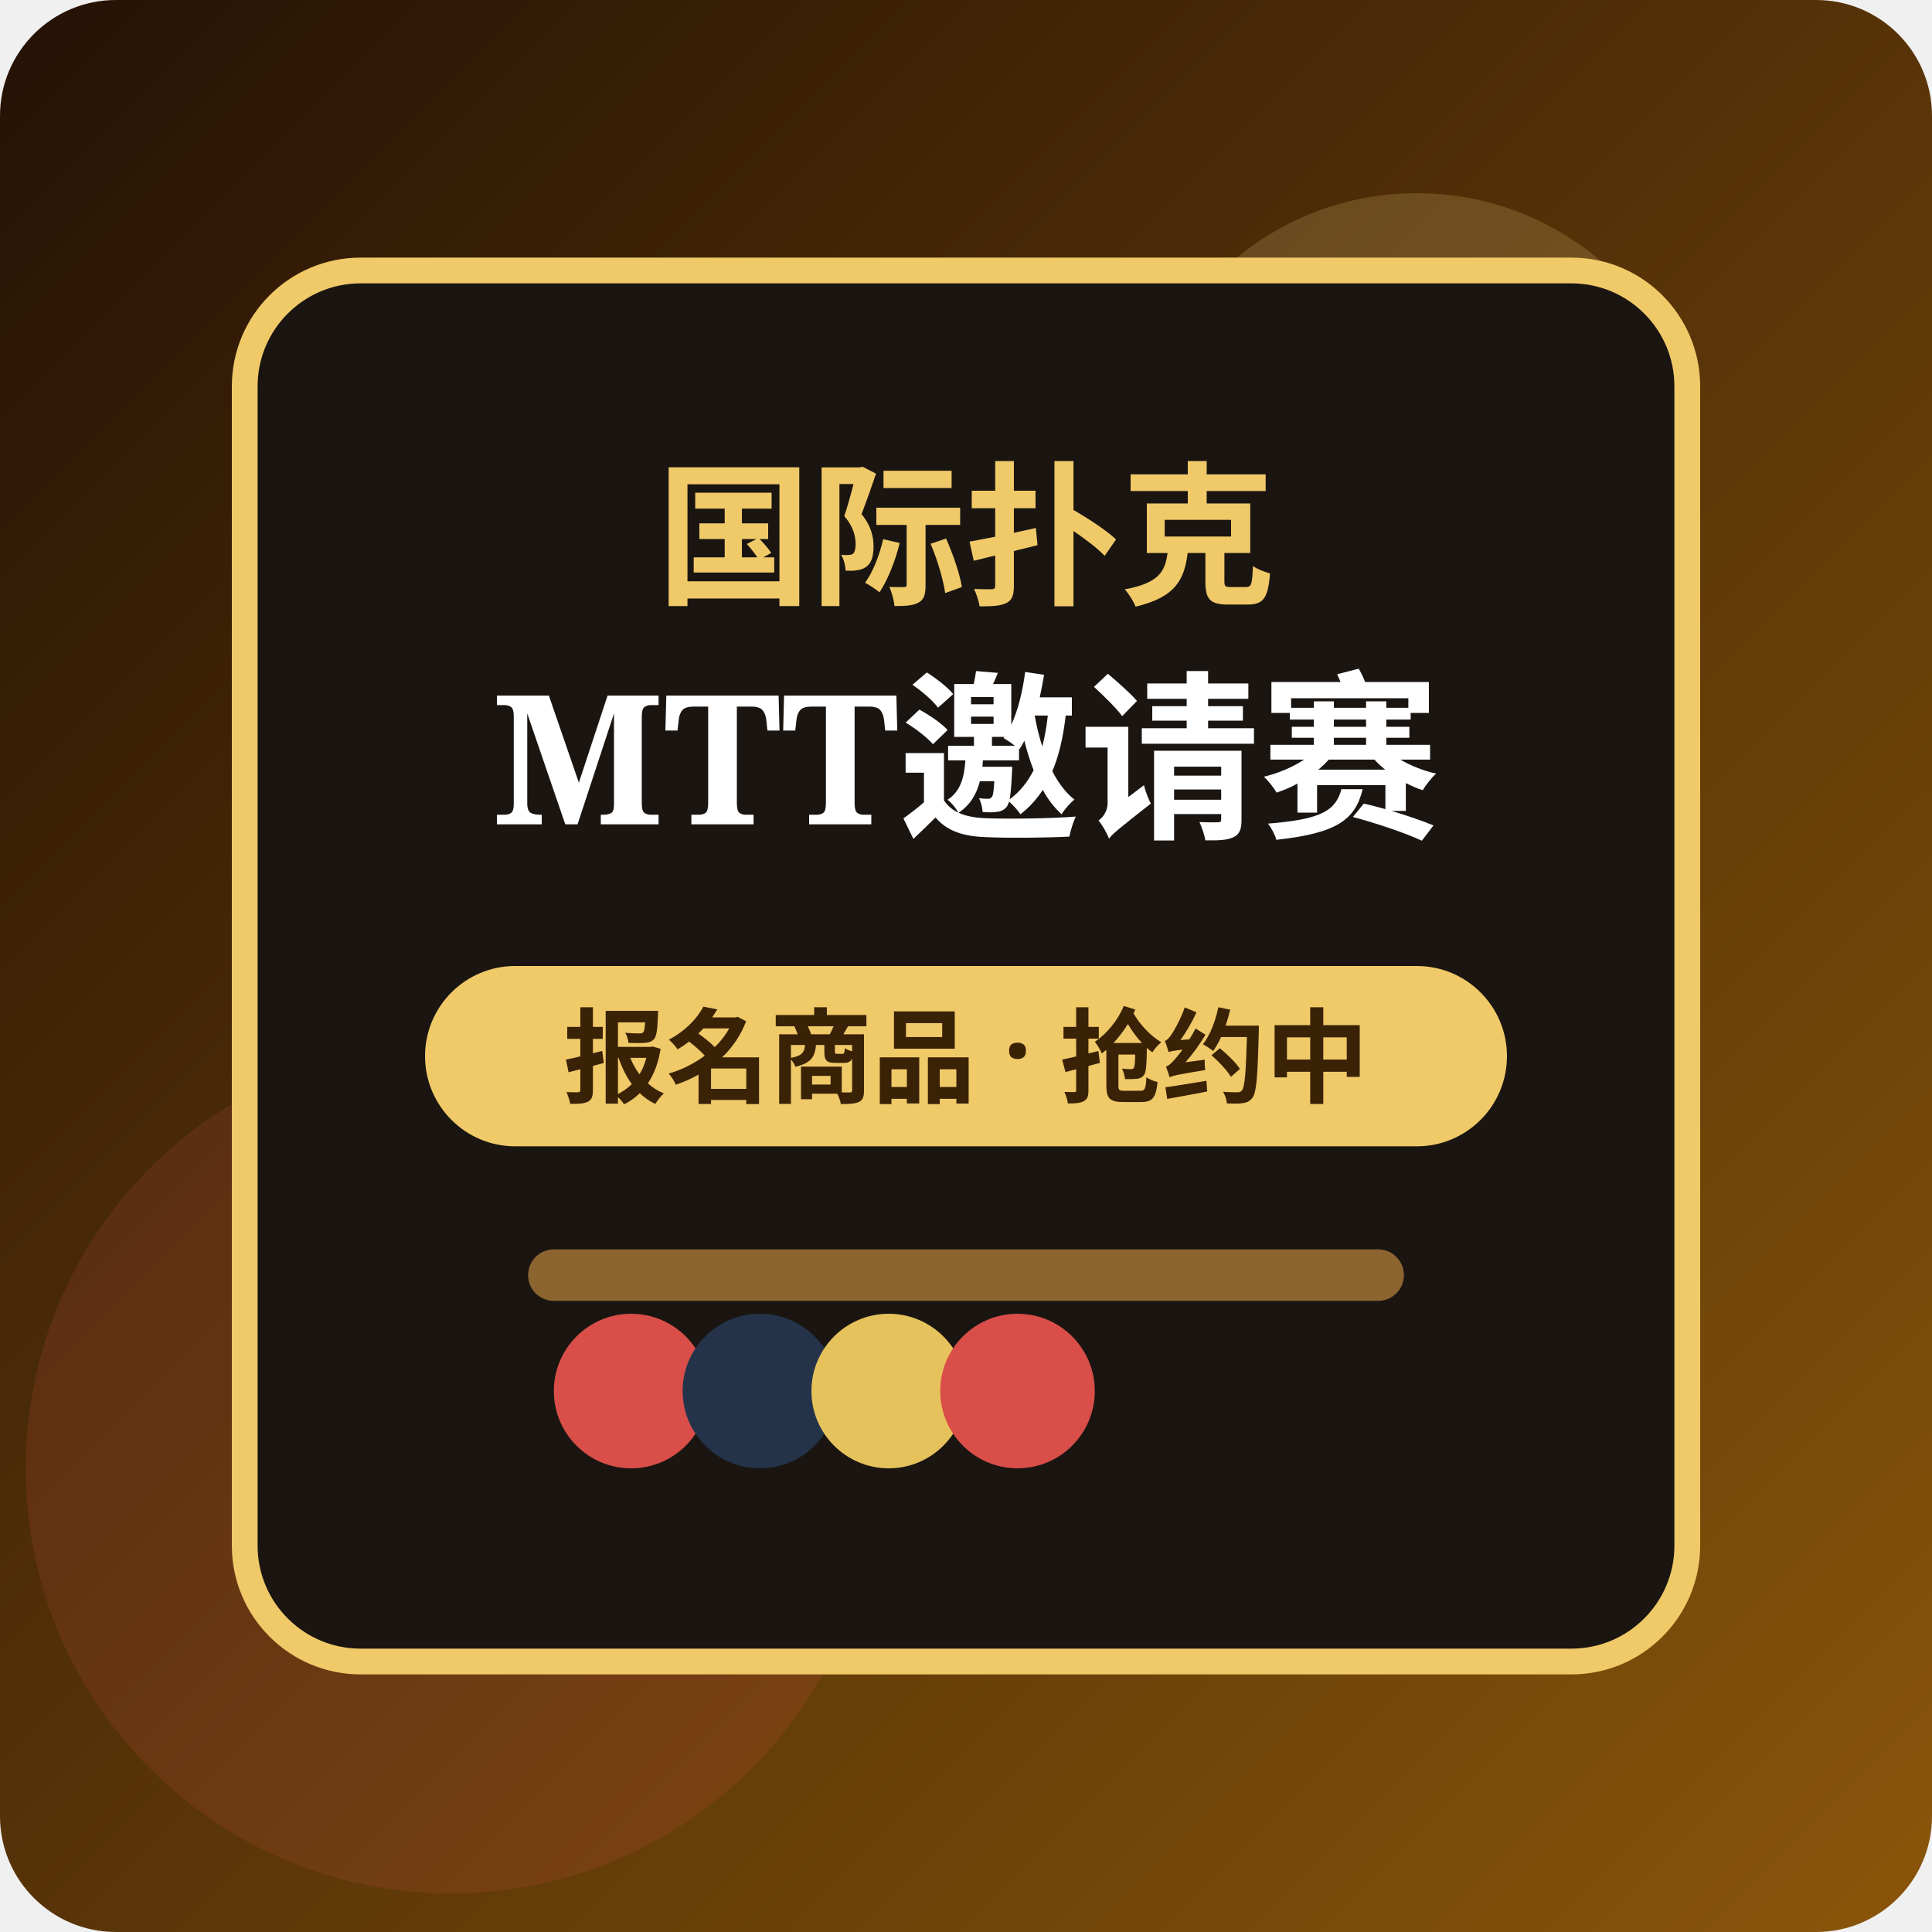
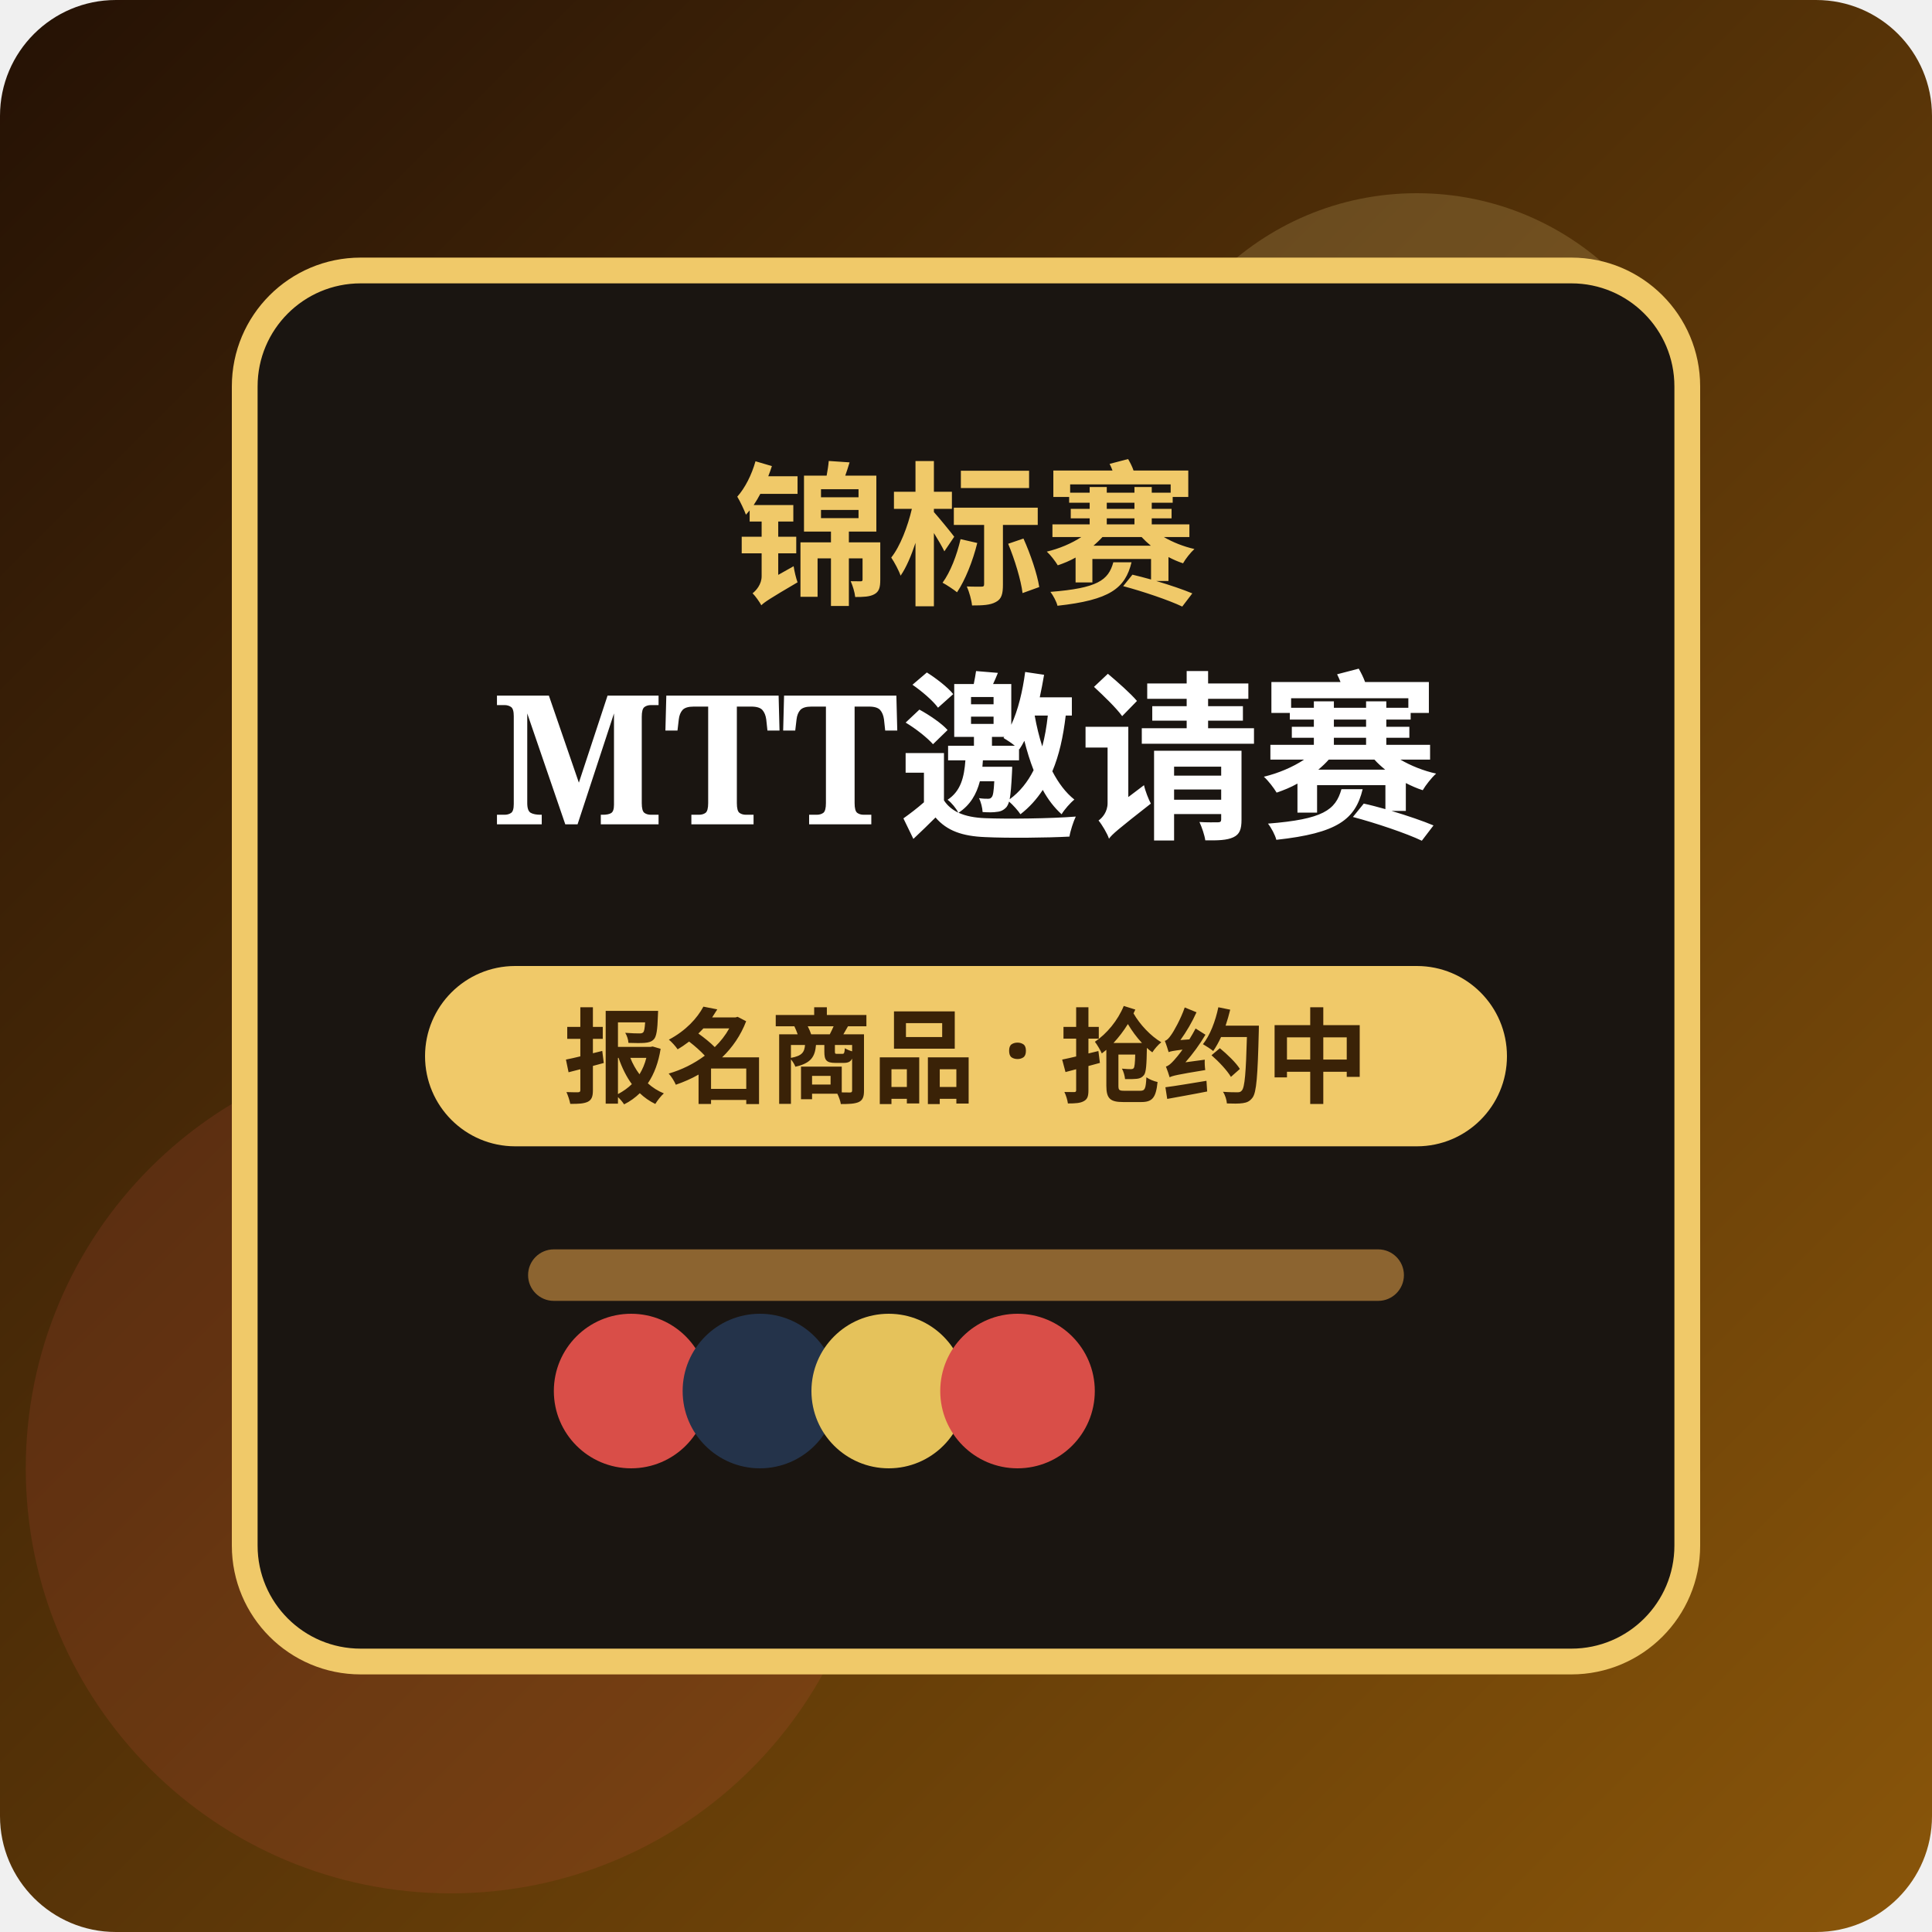
<svg xmlns="http://www.w3.org/2000/svg" width="300" height="300" viewBox="0 0 300 300" fill="none">
  <defs>
    <linearGradient id="a1" x1="0" y1="0" x2="1" y2="1">
      <stop offset="0" stop-color="#241105" />
      <stop offset="1" stop-color="#8A560A" />
    </linearGradient>
  </defs>
  <rect width="300" height="300" rx="18" fill="url(#a1)" />
  <circle cx="220" cy="74" r="44" fill="#F3D889" opacity="0.18" />
  <circle cx="70" cy="228" r="66" fill="#D94E48" opacity="0.15" />
  <rect x="38" y="42" width="224" height="216" rx="18" fill="#1A1511" stroke="#F0C969" stroke-width="4" />
-   <text x="150" y="92" text-anchor="middle" font-size="24" font-family="瘦金体, FZShouJinShu-S10S, FZShouJinShu, STSong, serif" font-weight="700" fill="#F0C969">国际扑克</text>
+   <text x="150" y="92" text-anchor="middle" font-size="24" font-family="瘦金体, FZShouJinShu-S10S, FZShouJinShu, STSong, serif" font-weight="700" fill="#F0C969">锦标赛</text>
  <text x="150" y="128" text-anchor="middle" font-size="28" font-family="瘦金体, FZShouJinShu-S10S, FZShouJinShu, STSong, serif" font-weight="900" fill="#FFFFFF">MTT邀请赛</text>
  <rect x="66" y="150" width="168" height="28" rx="14" fill="#F0C969" />
  <text x="150" y="170" text-anchor="middle" font-size="16" font-family="瘦金体, FZShouJinShu-S10S, FZShouJinShu, STSong, serif" font-weight="700" fill="#3A2207">报名商品 · 抢约中</text>
  <rect x="82" y="194" width="136" height="8" rx="4" fill="#8C6430" />
  <circle cx="98" cy="216" r="12" fill="#D94E48" />
  <circle cx="118" cy="216" r="12" fill="#24334A" />
  <circle cx="138" cy="216" r="12" fill="#E5C25B" />
  <circle cx="158" cy="216" r="12" fill="#D94E48" />
</svg>
